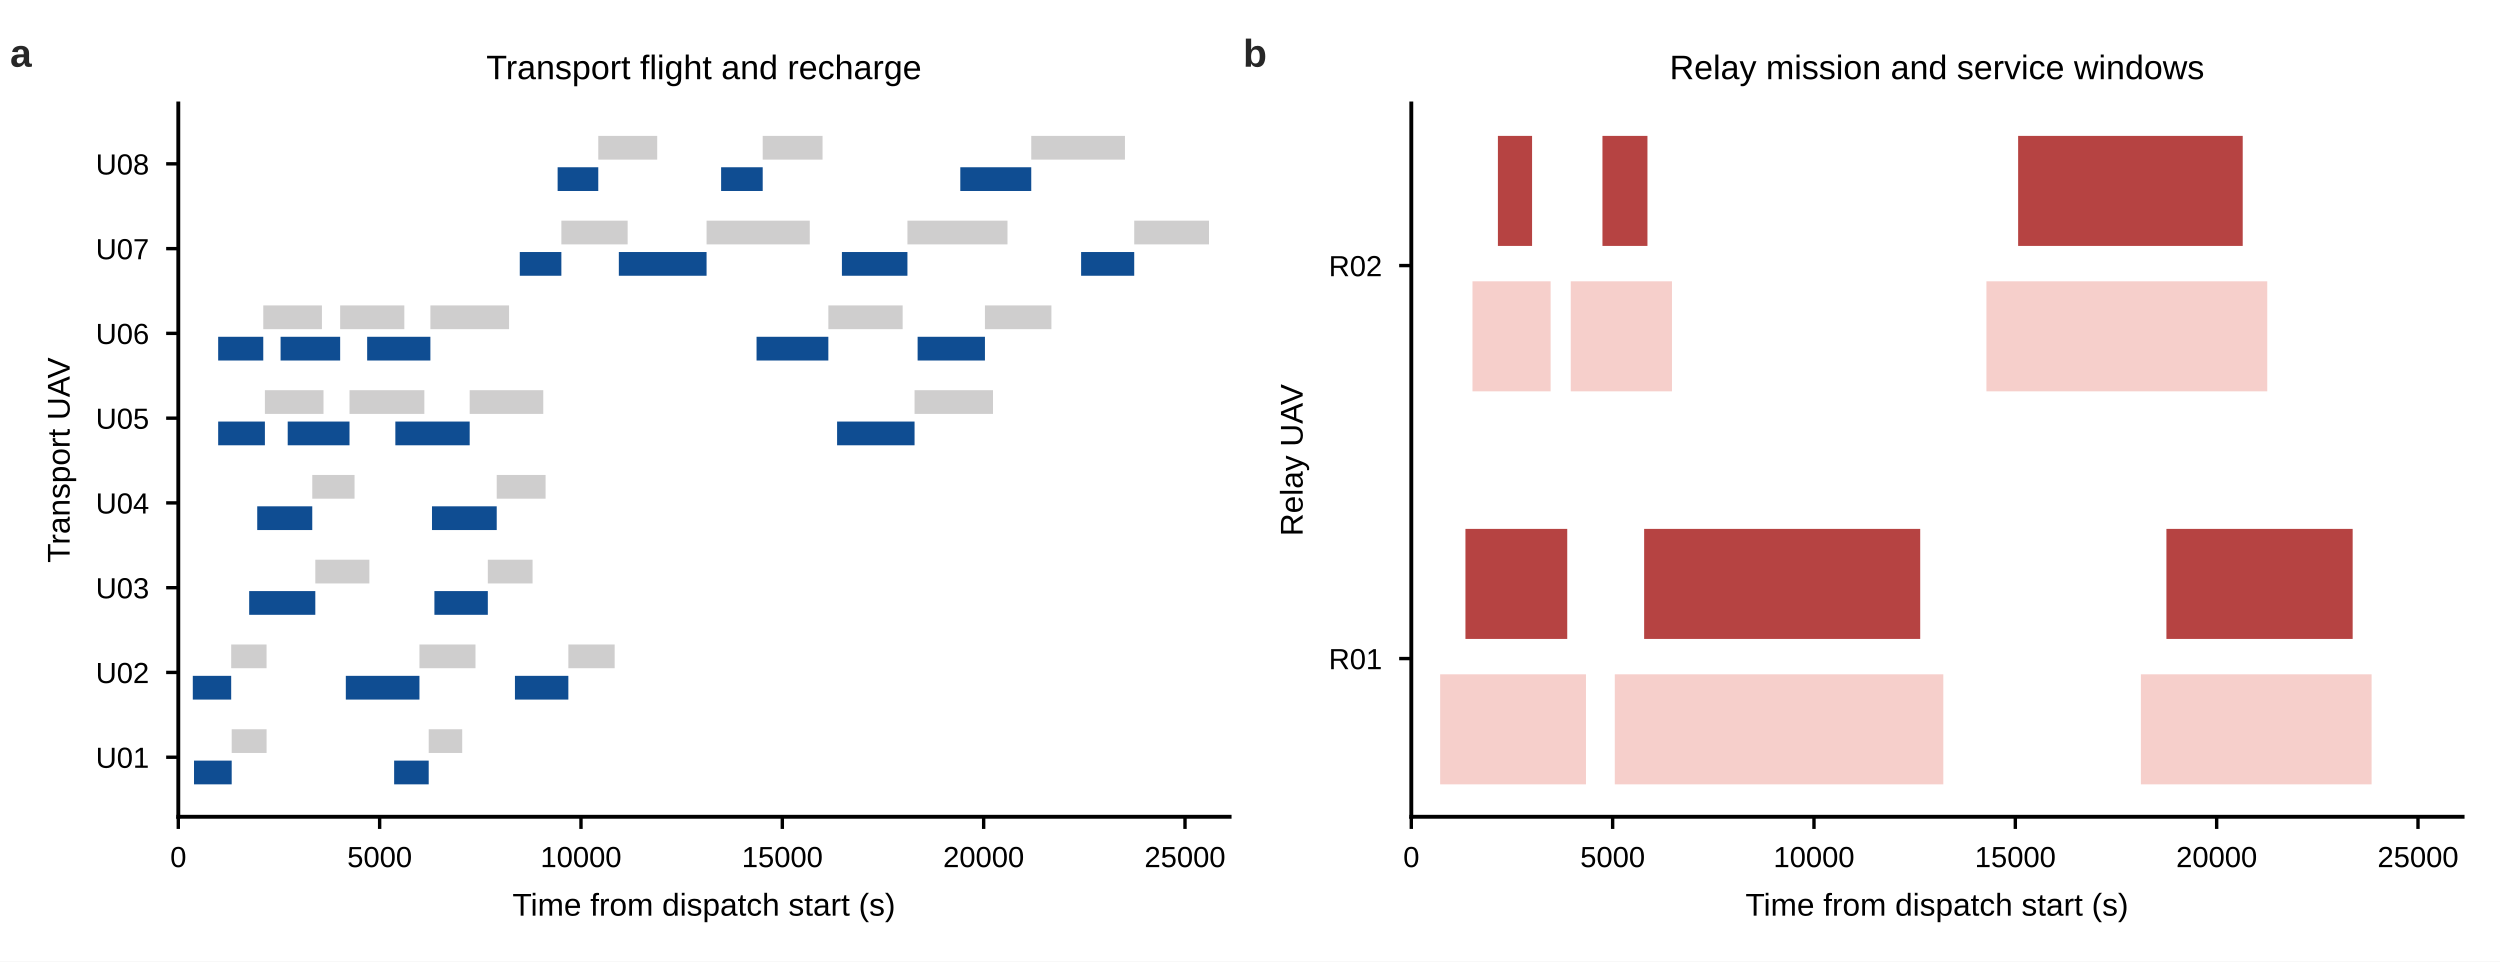
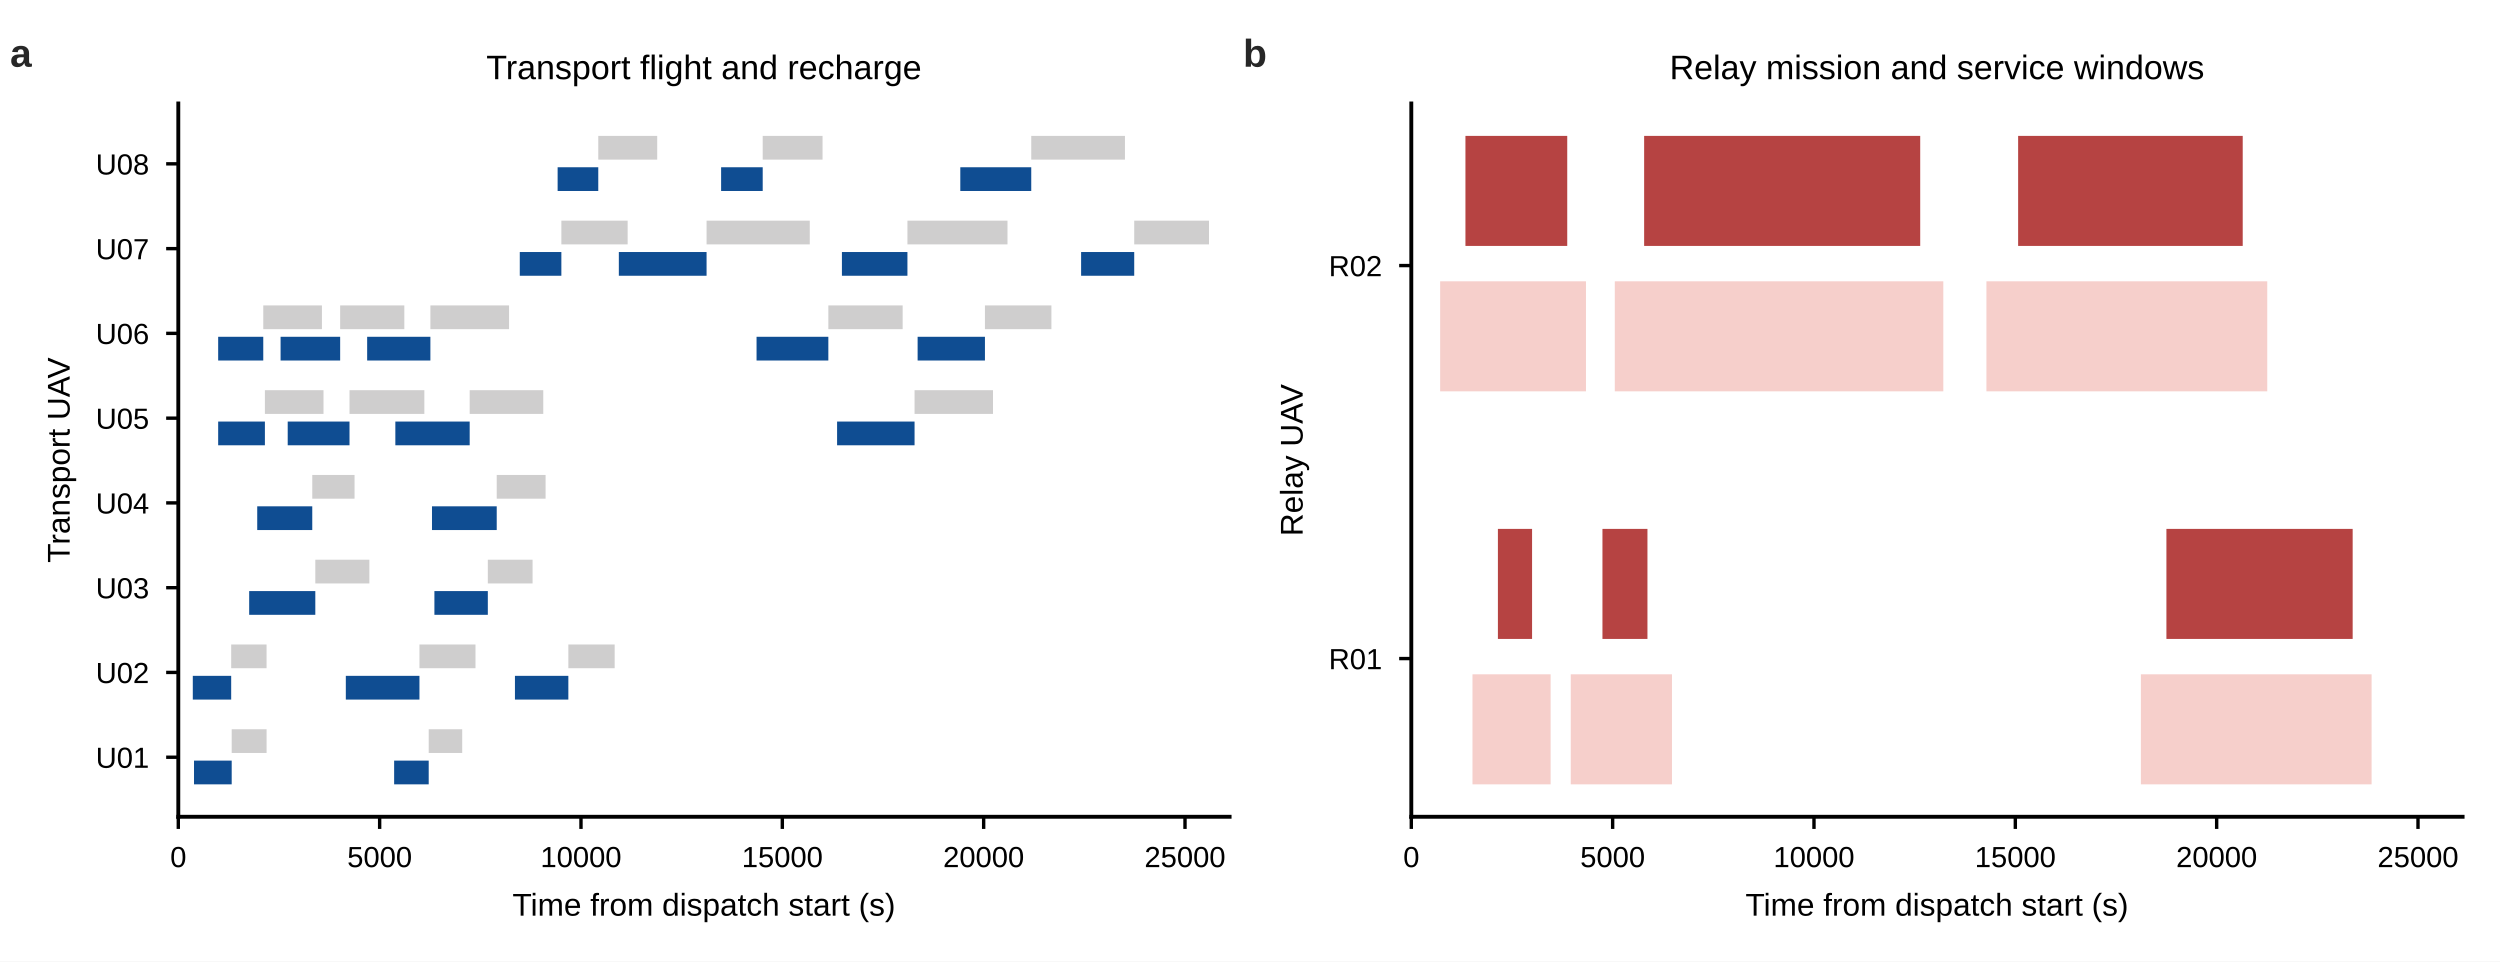
<svg xmlns="http://www.w3.org/2000/svg" xmlns:xlink="http://www.w3.org/1999/xlink" width="514.8pt" height="198pt" viewBox="0 0 514.8 198" version="1.1">
  <defs>
    <style type="text/css">*{stroke-linejoin: round; stroke-linecap: butt}</style>
  </defs>
  <g id="figure_1">
    <g id="patch_1">
      <path d="M 0 198  L 514.8 198  L 514.8 0  L 0 0  z " style="fill: #ffffff" />
    </g>
    <g id="axes_1">
      <g id="patch_2">
        <path d="M 36.716 168.189  L 253.2 168.189  L 253.2 21.306  L 36.716 21.306  z " style="fill: #ffffff" />
      </g>
      <g id="PolyCollection_1">
-         <path d="M 39.95 161.513  L 39.95 156.625  L 47.71 156.625  L 47.71 161.513  z " clip-path="url(#pd5bef47d08)" style="fill: #0f4d92" />
+         <path d="M 39.95 161.513  L 39.95 156.625  L 47.71 156.625  L 47.71 161.513  z " clip-path="url(#p3e036ec866)" style="fill: #0f4d92" />
      </g>
      <g id="PolyCollection_2">
-         <path d="M 47.71 155.054  L 47.71 150.167  L 54.896 150.167  L 54.896 155.054  z " clip-path="url(#pd5bef47d08)" style="fill: #cfcece" />
+         <path d="M 47.71 155.054  L 47.71 150.167  L 54.896 150.167  L 54.896 155.054  z " clip-path="url(#p3e036ec866)" style="fill: #cfcece" />
      </g>
      <g id="PolyCollection_3">
-         <path d="M 81.161 161.513  L 81.161 156.625  L 88.279 156.625  L 88.279 161.513  z " clip-path="url(#pd5bef47d08)" style="fill: #0f4d92" />
+         <path d="M 81.161 161.513  L 81.161 156.625  L 88.279 156.625  L 88.279 161.513  z " clip-path="url(#p3e036ec866)" style="fill: #0f4d92" />
      </g>
      <g id="PolyCollection_4">
-         <path d="M 88.279 155.054  L 88.279 150.167  L 95.178 150.167  L 95.178 155.054  z " clip-path="url(#pd5bef47d08)" style="fill: #cfcece" />
+         <path d="M 88.279 155.054  L 88.279 150.167  L 95.178 150.167  L 95.178 155.054  z " clip-path="url(#p3e036ec866)" style="fill: #cfcece" />
      </g>
      <g id="PolyCollection_5">
-         <path d="M 71.211 144.058  L 71.211 139.17  L 86.373 139.17  L 86.373 144.058  z " clip-path="url(#pd5bef47d08)" style="fill: #0f4d92" />
+         <path d="M 71.211 144.058  L 71.211 139.17  L 86.373 139.17  L 86.373 144.058  z " clip-path="url(#p3e036ec866)" style="fill: #0f4d92" />
      </g>
      <g id="PolyCollection_6">
-         <path d="M 86.373 137.599  L 86.373 132.712  L 97.913 132.712  L 97.913 137.599  z " clip-path="url(#pd5bef47d08)" style="fill: #cfcece" />
+         <path d="M 86.373 137.599  L 86.373 132.712  L 97.913 132.712  L 97.913 137.599  z " clip-path="url(#p3e036ec866)" style="fill: #cfcece" />
      </g>
      <g id="PolyCollection_7">
-         <path d="M 39.701 144.058  L 39.701 139.17  L 47.605 139.17  L 47.605 144.058  z " clip-path="url(#pd5bef47d08)" style="fill: #0f4d92" />
+         <path d="M 39.701 144.058  L 39.701 139.17  L 47.605 139.17  L 47.605 144.058  z " clip-path="url(#p3e036ec866)" style="fill: #0f4d92" />
      </g>
      <g id="PolyCollection_8">
-         <path d="M 47.605 137.599  L 47.605 132.712  L 54.891 132.712  L 54.891 137.599  z " clip-path="url(#pd5bef47d08)" style="fill: #cfcece" />
+         <path d="M 47.605 137.599  L 47.605 132.712  L 54.891 132.712  L 54.891 137.599  z " clip-path="url(#p3e036ec866)" style="fill: #cfcece" />
      </g>
      <g id="PolyCollection_9">
-         <path d="M 106.037 144.058  L 106.037 139.17  L 117.034 139.17  L 117.034 144.058  z " clip-path="url(#pd5bef47d08)" style="fill: #0f4d92" />
+         <path d="M 106.037 144.058  L 106.037 139.17  L 117.034 139.17  L 117.034 144.058  z " clip-path="url(#p3e036ec866)" style="fill: #0f4d92" />
      </g>
      <g id="PolyCollection_10">
-         <path d="M 117.034 137.599  L 117.034 132.712  L 126.573 132.712  L 126.573 137.599  z " clip-path="url(#pd5bef47d08)" style="fill: #cfcece" />
+         <path d="M 117.034 137.599  L 117.034 132.712  L 126.573 132.712  L 126.573 137.599  z " clip-path="url(#p3e036ec866)" style="fill: #cfcece" />
      </g>
      <g id="PolyCollection_11">
-         <path d="M 51.31 126.603  L 51.31 121.715  L 64.929 121.715  L 64.929 126.603  z " clip-path="url(#pd5bef47d08)" style="fill: #0f4d92" />
+         <path d="M 51.31 126.603  L 51.31 121.715  L 64.929 121.715  L 64.929 126.603  z " clip-path="url(#p3e036ec866)" style="fill: #0f4d92" />
      </g>
      <g id="PolyCollection_12">
-         <path d="M 64.929 120.145  L 64.929 115.257  L 76.06 115.257  L 76.06 120.145  z " clip-path="url(#pd5bef47d08)" style="fill: #cfcece" />
+         <path d="M 64.929 120.145  L 64.929 115.257  L 76.06 115.257  L 76.06 120.145  z " clip-path="url(#p3e036ec866)" style="fill: #cfcece" />
      </g>
      <g id="PolyCollection_13">
-         <path d="M 89.453 126.603  L 89.453 121.715  L 100.453 121.715  L 100.453 126.603  z " clip-path="url(#pd5bef47d08)" style="fill: #0f4d92" />
+         <path d="M 89.453 126.603  L 89.453 121.715  L 100.453 121.715  L 100.453 126.603  z " clip-path="url(#p3e036ec866)" style="fill: #0f4d92" />
      </g>
      <g id="PolyCollection_14">
-         <path d="M 100.453 120.145  L 100.453 115.257  L 109.668 115.257  L 109.668 120.145  z " clip-path="url(#pd5bef47d08)" style="fill: #cfcece" />
+         <path d="M 100.453 120.145  L 100.453 115.257  L 109.668 115.257  L 109.668 120.145  z " clip-path="url(#p3e036ec866)" style="fill: #cfcece" />
      </g>
      <g id="PolyCollection_15">
-         <path d="M 52.968 109.148  L 52.968 104.261  L 64.302 104.261  L 64.302 109.148  z " clip-path="url(#pd5bef47d08)" style="fill: #0f4d92" />
+         <path d="M 52.968 109.148  L 52.968 104.261  L 64.302 104.261  L 64.302 109.148  z " clip-path="url(#p3e036ec866)" style="fill: #0f4d92" />
      </g>
      <g id="PolyCollection_16">
-         <path d="M 64.302 102.69  L 64.302 97.802  L 73.009 97.802  L 73.009 102.69  z " clip-path="url(#pd5bef47d08)" style="fill: #cfcece" />
+         <path d="M 64.302 102.69  L 64.302 97.802  L 73.009 97.802  L 73.009 102.69  z " clip-path="url(#p3e036ec866)" style="fill: #cfcece" />
      </g>
      <g id="PolyCollection_17">
-         <path d="M 88.955 109.148  L 88.955 104.261  L 102.285 104.261  L 102.285 109.148  z " clip-path="url(#pd5bef47d08)" style="fill: #0f4d92" />
+         <path d="M 88.955 109.148  L 88.955 104.261  L 102.285 104.261  L 102.285 109.148  z " clip-path="url(#p3e036ec866)" style="fill: #0f4d92" />
      </g>
      <g id="PolyCollection_18">
-         <path d="M 102.285 102.69  L 102.285 97.802  L 112.346 97.802  L 112.346 102.69  z " clip-path="url(#pd5bef47d08)" style="fill: #cfcece" />
+         <path d="M 102.285 102.69  L 102.285 97.802  L 112.346 97.802  L 112.346 102.69  z " clip-path="url(#p3e036ec866)" style="fill: #cfcece" />
      </g>
      <g id="PolyCollection_19">
-         <path d="M 81.41 91.693  L 81.41 86.806  L 96.717 86.806  L 96.717 91.693  z " clip-path="url(#pd5bef47d08)" style="fill: #0f4d92" />
+         <path d="M 81.41 91.693  L 81.41 86.806  L 96.717 86.806  L 96.717 91.693  z " clip-path="url(#p3e036ec866)" style="fill: #0f4d92" />
      </g>
      <g id="PolyCollection_20">
-         <path d="M 96.717 85.235  L 96.717 80.347  L 111.869 80.347  L 111.869 85.235  z " clip-path="url(#pd5bef47d08)" style="fill: #cfcece" />
+         <path d="M 96.717 85.235  L 96.717 80.347  L 111.869 80.347  L 111.869 85.235  z " clip-path="url(#p3e036ec866)" style="fill: #cfcece" />
      </g>
      <g id="PolyCollection_21">
-         <path d="M 172.373 91.693  L 172.373 86.806  L 188.326 86.806  L 188.326 91.693  z " clip-path="url(#pd5bef47d08)" style="fill: #0f4d92" />
+         <path d="M 172.373 91.693  L 172.373 86.806  L 188.326 86.806  L 188.326 91.693  z " clip-path="url(#p3e036ec866)" style="fill: #0f4d92" />
      </g>
      <g id="PolyCollection_22">
-         <path d="M 188.326 85.235  L 188.326 80.347  L 204.478 80.347  L 204.478 85.235  z " clip-path="url(#pd5bef47d08)" style="fill: #cfcece" />
+         <path d="M 188.326 85.235  L 188.326 80.347  L 204.478 80.347  L 204.478 85.235  z " clip-path="url(#p3e036ec866)" style="fill: #cfcece" />
      </g>
      <g id="PolyCollection_23">
-         <path d="M 44.925 91.693  L 44.925 86.806  L 54.548 86.806  L 54.548 91.693  z " clip-path="url(#pd5bef47d08)" style="fill: #0f4d92" />
+         <path d="M 44.925 91.693  L 44.925 86.806  L 54.548 86.806  L 54.548 91.693  z " clip-path="url(#p3e036ec866)" style="fill: #0f4d92" />
      </g>
      <g id="PolyCollection_24">
-         <path d="M 54.548 85.235  L 54.548 80.347  L 66.617 80.347  L 66.617 85.235  z " clip-path="url(#pd5bef47d08)" style="fill: #cfcece" />
+         <path d="M 54.548 85.235  L 54.548 80.347  L 66.617 80.347  L 66.617 85.235  z " clip-path="url(#p3e036ec866)" style="fill: #cfcece" />
      </g>
      <g id="PolyCollection_25">
-         <path d="M 59.245 91.693  L 59.245 86.806  L 71.971 86.806  L 71.971 91.693  z " clip-path="url(#pd5bef47d08)" style="fill: #0f4d92" />
+         <path d="M 59.245 91.693  L 59.245 86.806  L 71.971 86.806  L 71.971 91.693  z " clip-path="url(#p3e036ec866)" style="fill: #0f4d92" />
      </g>
      <g id="PolyCollection_26">
-         <path d="M 71.971 85.235  L 71.971 80.347  L 87.383 80.347  L 87.383 85.235  z " clip-path="url(#pd5bef47d08)" style="fill: #cfcece" />
+         <path d="M 71.971 85.235  L 71.971 80.347  L 87.383 80.347  L 87.383 85.235  z " clip-path="url(#p3e036ec866)" style="fill: #cfcece" />
      </g>
      <g id="PolyCollection_27">
-         <path d="M 75.605 74.238  L 75.605 69.351  L 88.626 69.351  L 88.626 74.238  z " clip-path="url(#pd5bef47d08)" style="fill: #0f4d92" />
+         <path d="M 75.605 74.238  L 75.605 69.351  L 88.626 69.351  L 88.626 74.238  z " clip-path="url(#p3e036ec866)" style="fill: #0f4d92" />
      </g>
      <g id="PolyCollection_28">
-         <path d="M 88.626 67.78  L 88.626 62.892  L 104.828 62.892  L 104.828 67.78  z " clip-path="url(#pd5bef47d08)" style="fill: #cfcece" />
+         <path d="M 88.626 67.78  L 88.626 62.892  L 104.828 62.892  L 104.828 67.78  z " clip-path="url(#p3e036ec866)" style="fill: #cfcece" />
      </g>
      <g id="PolyCollection_29">
-         <path d="M 155.789 74.238  L 155.789 69.351  L 170.572 69.351  L 170.572 74.238  z " clip-path="url(#pd5bef47d08)" style="fill: #0f4d92" />
+         <path d="M 155.789 74.238  L 155.789 69.351  L 170.572 69.351  L 170.572 74.238  z " clip-path="url(#p3e036ec866)" style="fill: #0f4d92" />
      </g>
      <g id="PolyCollection_30">
-         <path d="M 170.572 67.78  L 170.572 62.892  L 185.875 62.892  L 185.875 67.78  z " clip-path="url(#pd5bef47d08)" style="fill: #cfcece" />
+         <path d="M 170.572 67.78  L 170.572 62.892  L 185.875 62.892  L 185.875 67.78  z " clip-path="url(#p3e036ec866)" style="fill: #cfcece" />
      </g>
      <g id="PolyCollection_31">
-         <path d="M 44.925 74.238  L 44.925 69.351  L 54.212 69.351  L 54.212 74.238  z " clip-path="url(#pd5bef47d08)" style="fill: #0f4d92" />
+         <path d="M 44.925 74.238  L 44.925 69.351  L 54.212 69.351  L 54.212 74.238  z " clip-path="url(#p3e036ec866)" style="fill: #0f4d92" />
      </g>
      <g id="PolyCollection_32">
-         <path d="M 54.212 67.78  L 54.212 62.892  L 66.291 62.892  L 66.291 67.78  z " clip-path="url(#pd5bef47d08)" style="fill: #cfcece" />
+         <path d="M 54.212 67.78  L 54.212 62.892  L 66.291 62.892  L 66.291 67.78  z " clip-path="url(#p3e036ec866)" style="fill: #cfcece" />
      </g>
      <g id="PolyCollection_33">
-         <path d="M 57.778 74.238  L 57.778 69.351  L 70.045 69.351  L 70.045 74.238  z " clip-path="url(#pd5bef47d08)" style="fill: #0f4d92" />
+         <path d="M 57.778 74.238  L 57.778 69.351  L 70.045 69.351  L 70.045 74.238  z " clip-path="url(#p3e036ec866)" style="fill: #0f4d92" />
      </g>
      <g id="PolyCollection_34">
-         <path d="M 70.045 67.78  L 70.045 62.892  L 83.259 62.892  L 83.259 67.78  z " clip-path="url(#pd5bef47d08)" style="fill: #cfcece" />
+         <path d="M 70.045 67.78  L 70.045 62.892  L 83.259 62.892  L 83.259 67.78  z " clip-path="url(#p3e036ec866)" style="fill: #cfcece" />
      </g>
      <g id="PolyCollection_35">
-         <path d="M 188.956 74.238  L 188.956 69.351  L 202.819 69.351  L 202.819 74.238  z " clip-path="url(#pd5bef47d08)" style="fill: #0f4d92" />
+         <path d="M 188.956 74.238  L 188.956 69.351  L 202.819 69.351  L 202.819 74.238  z " clip-path="url(#p3e036ec866)" style="fill: #0f4d92" />
      </g>
      <g id="PolyCollection_36">
-         <path d="M 202.819 67.78  L 202.819 62.892  L 216.506 62.892  L 216.506 67.78  z " clip-path="url(#pd5bef47d08)" style="fill: #cfcece" />
+         <path d="M 202.819 67.78  L 202.819 62.892  L 216.506 62.892  L 216.506 67.78  z " clip-path="url(#p3e036ec866)" style="fill: #cfcece" />
      </g>
      <g id="PolyCollection_37">
-         <path d="M 107.032 56.783  L 107.032 51.896  L 115.596 51.896  L 115.596 56.783  z " clip-path="url(#pd5bef47d08)" style="fill: #0f4d92" />
+         <path d="M 107.032 56.783  L 107.032 51.896  L 115.596 51.896  L 115.596 56.783  z " clip-path="url(#p3e036ec866)" style="fill: #0f4d92" />
      </g>
      <g id="PolyCollection_38">
-         <path d="M 115.596 50.325  L 115.596 45.438  L 129.245 45.438  L 129.245 50.325  z " clip-path="url(#pd5bef47d08)" style="fill: #cfcece" />
+         <path d="M 115.596 50.325  L 115.596 45.438  L 129.245 45.438  L 129.245 50.325  z " clip-path="url(#p3e036ec866)" style="fill: #cfcece" />
      </g>
      <g id="PolyCollection_39">
-         <path d="M 173.368 56.783  L 173.368 51.896  L 186.858 51.896  L 186.858 56.783  z " clip-path="url(#pd5bef47d08)" style="fill: #0f4d92" />
+         <path d="M 173.368 56.783  L 173.368 51.896  L 186.858 51.896  L 186.858 56.783  z " clip-path="url(#p3e036ec866)" style="fill: #0f4d92" />
      </g>
      <g id="PolyCollection_40">
-         <path d="M 186.858 50.325  L 186.858 45.438  L 207.462 45.438  L 207.462 50.325  z " clip-path="url(#pd5bef47d08)" style="fill: #cfcece" />
+         <path d="M 186.858 50.325  L 186.858 45.438  L 207.462 45.438  L 207.462 50.325  z " clip-path="url(#p3e036ec866)" style="fill: #cfcece" />
      </g>
      <g id="PolyCollection_41">
-         <path d="M 127.43 56.783  L 127.43 51.896  L 145.497 51.896  L 145.497 56.783  z " clip-path="url(#pd5bef47d08)" style="fill: #0f4d92" />
+         <path d="M 127.43 56.783  L 127.43 51.896  L 145.497 51.896  L 145.497 56.783  z " clip-path="url(#p3e036ec866)" style="fill: #0f4d92" />
      </g>
      <g id="PolyCollection_42">
-         <path d="M 145.497 50.325  L 145.497 45.438  L 166.747 45.438  L 166.747 50.325  z " clip-path="url(#pd5bef47d08)" style="fill: #cfcece" />
+         <path d="M 145.497 50.325  L 145.497 45.438  L 166.747 45.438  L 166.747 50.325  z " clip-path="url(#p3e036ec866)" style="fill: #cfcece" />
      </g>
      <g id="PolyCollection_43">
-         <path d="M 222.622 56.783  L 222.622 51.896  L 233.558 51.896  L 233.558 56.783  z " clip-path="url(#pd5bef47d08)" style="fill: #0f4d92" />
+         <path d="M 222.622 56.783  L 222.622 51.896  L 233.558 51.896  L 233.558 56.783  z " clip-path="url(#p3e036ec866)" style="fill: #0f4d92" />
      </g>
      <g id="PolyCollection_44">
-         <path d="M 233.558 50.325  L 233.558 45.438  L 248.955 45.438  L 248.955 50.325  z " clip-path="url(#pd5bef47d08)" style="fill: #cfcece" />
+         <path d="M 233.558 50.325  L 233.558 45.438  L 248.955 45.438  L 248.955 50.325  z " clip-path="url(#p3e036ec866)" style="fill: #cfcece" />
      </g>
      <g id="PolyCollection_45">
-         <path d="M 148.492 39.328  L 148.492 34.441  L 157.056 34.441  L 157.056 39.328  z " clip-path="url(#pd5bef47d08)" style="fill: #0f4d92" />
+         <path d="M 148.492 39.328  L 148.492 34.441  L 157.056 34.441  L 157.056 39.328  z " clip-path="url(#p3e036ec866)" style="fill: #0f4d92" />
      </g>
      <g id="PolyCollection_46">
-         <path d="M 157.056 32.87  L 157.056 27.983  L 169.378 27.983  L 169.378 32.87  z " clip-path="url(#pd5bef47d08)" style="fill: #cfcece" />
+         <path d="M 157.056 32.87  L 157.056 27.983  L 169.378 27.983  L 169.378 32.87  z " clip-path="url(#p3e036ec866)" style="fill: #cfcece" />
      </g>
      <g id="PolyCollection_47">
-         <path d="M 197.746 39.328  L 197.746 34.441  L 212.355 34.441  L 212.355 39.328  z " clip-path="url(#pd5bef47d08)" style="fill: #0f4d92" />
+         <path d="M 197.746 39.328  L 197.746 34.441  L 212.355 34.441  L 212.355 39.328  z " clip-path="url(#p3e036ec866)" style="fill: #0f4d92" />
      </g>
      <g id="PolyCollection_48">
-         <path d="M 212.355 32.87  L 212.355 27.983  L 231.652 27.983  L 231.652 32.87  z " clip-path="url(#pd5bef47d08)" style="fill: #cfcece" />
+         <path d="M 212.355 32.87  L 212.355 27.983  L 231.652 27.983  L 231.652 32.87  z " clip-path="url(#p3e036ec866)" style="fill: #cfcece" />
      </g>
      <g id="PolyCollection_49">
-         <path d="M 114.826 39.328  L 114.826 34.441  L 123.196 34.441  L 123.196 39.328  z " clip-path="url(#pd5bef47d08)" style="fill: #0f4d92" />
+         <path d="M 114.826 39.328  L 114.826 34.441  L 123.196 34.441  L 123.196 39.328  z " clip-path="url(#p3e036ec866)" style="fill: #0f4d92" />
      </g>
      <g id="PolyCollection_50">
-         <path d="M 123.196 32.87  L 123.196 27.983  L 135.331 27.983  L 135.331 32.87  z " clip-path="url(#pd5bef47d08)" style="fill: #cfcece" />
+         <path d="M 123.196 32.87  L 123.196 27.983  L 135.331 27.983  L 135.331 32.87  z " clip-path="url(#p3e036ec866)" style="fill: #cfcece" />
      </g>
      <g id="matplotlib.axis_1">
        <g id="xtick_1">
          <g id="line2d_1">
            <defs>
-               <path id="m8fc53df256" d="M 0 0  L 0 2.5  " style="stroke: #000000; stroke-width: 0.7" />
+               <path id="m48cc3e460d" d="M 0 0  L 0 2.5  " style="stroke: #000000; stroke-width: 0.7" />
            </defs>
            <g>
-               <use xlink:href="#m8fc53df256" x="36.716" y="168.189" style="stroke: #000000; stroke-width: 0.7" />
+               <use xlink:href="#m48cc3e460d" x="36.716" y="168.189" style="stroke: #000000; stroke-width: 0.7" />
            </g>
          </g>
          <g id="text_1">
            <text style="font-size: 6px; font-family: 'Arial', 'DejaVu Sans', 'Liberation Sans', sans-serif; text-anchor: middle" x="36.716" y="178.557" transform="rotate(-0 36.716 178.5573)">0</text>
          </g>
        </g>
        <g id="xtick_2">
          <g id="line2d_2">
            <g>
-               <use xlink:href="#m8fc53df256" x="78.176" y="168.189" style="stroke: #000000; stroke-width: 0.7" />
+               <use xlink:href="#m48cc3e460d" x="78.176" y="168.189" style="stroke: #000000; stroke-width: 0.7" />
            </g>
          </g>
          <g id="text_2">
            <text style="font-size: 6px; font-family: 'Arial', 'DejaVu Sans', 'Liberation Sans', sans-serif; text-anchor: middle" x="78.176" y="178.557" transform="rotate(-0 78.17583 178.5573)">5000</text>
          </g>
        </g>
        <g id="xtick_3">
          <g id="line2d_3">
            <g>
-               <use xlink:href="#m8fc53df256" x="119.636" y="168.189" style="stroke: #000000; stroke-width: 0.7" />
+               <use xlink:href="#m48cc3e460d" x="119.636" y="168.189" style="stroke: #000000; stroke-width: 0.7" />
            </g>
          </g>
          <g id="text_3">
            <text style="font-size: 6px; font-family: 'Arial', 'DejaVu Sans', 'Liberation Sans', sans-serif; text-anchor: middle" x="119.636" y="178.557" transform="rotate(-0 119.6357 178.5573)">10000</text>
          </g>
        </g>
        <g id="xtick_4">
          <g id="line2d_4">
            <g>
-               <use xlink:href="#m8fc53df256" x="161.095" y="168.189" style="stroke: #000000; stroke-width: 0.7" />
+               <use xlink:href="#m48cc3e460d" x="161.095" y="168.189" style="stroke: #000000; stroke-width: 0.7" />
            </g>
          </g>
          <g id="text_4">
            <text style="font-size: 6px; font-family: 'Arial', 'DejaVu Sans', 'Liberation Sans', sans-serif; text-anchor: middle" x="161.095" y="178.557" transform="rotate(-0 161.0955 178.5573)">15000</text>
          </g>
        </g>
        <g id="xtick_5">
          <g id="line2d_5">
            <g>
-               <use xlink:href="#m8fc53df256" x="202.555" y="168.189" style="stroke: #000000; stroke-width: 0.7" />
+               <use xlink:href="#m48cc3e460d" x="202.555" y="168.189" style="stroke: #000000; stroke-width: 0.7" />
            </g>
          </g>
          <g id="text_5">
            <text style="font-size: 6px; font-family: 'Arial', 'DejaVu Sans', 'Liberation Sans', sans-serif; text-anchor: middle" x="202.555" y="178.557" transform="rotate(-0 202.5553 178.5573)">20000</text>
          </g>
        </g>
        <g id="xtick_6">
          <g id="line2d_6">
            <g>
-               <use xlink:href="#m8fc53df256" x="244.015" y="168.189" style="stroke: #000000; stroke-width: 0.7" />
+               <use xlink:href="#m48cc3e460d" x="244.015" y="168.189" style="stroke: #000000; stroke-width: 0.7" />
            </g>
          </g>
          <g id="text_6">
            <text style="font-size: 6px; font-family: 'Arial', 'DejaVu Sans', 'Liberation Sans', sans-serif; text-anchor: middle" x="244.015" y="178.557" transform="rotate(-0 244.0152 178.5573)">25000</text>
          </g>
        </g>
        <g id="text_7">
          <text style="font-size: 6.5px; font-family: 'Arial', 'DejaVu Sans', 'Liberation Sans', sans-serif; text-anchor: middle" x="144.958" y="188.552" transform="rotate(-0 144.958 188.5522)">Time from dispatch start (s)</text>
        </g>
      </g>
      <g id="matplotlib.axis_2">
        <g id="ytick_1">
          <g id="line2d_7">
            <defs>
-               <path id="ma803a36aa2" d="M 0 0  L -2.5 0  " style="stroke: #000000; stroke-width: 0.7" />
+               <path id="m614801300e" d="M 0 0  L -2.5 0  " style="stroke: #000000; stroke-width: 0.7" />
            </defs>
            <g>
-               <use xlink:href="#ma803a36aa2" x="36.716" y="155.927" style="stroke: #000000; stroke-width: 0.7" />
+               <use xlink:href="#m614801300e" x="36.716" y="155.927" style="stroke: #000000; stroke-width: 0.7" />
            </g>
          </g>
          <g id="text_8">
            <text style="font-size: 6px; font-family: 'Arial', 'DejaVu Sans', 'Liberation Sans', sans-serif; text-anchor: end" x="30.716" y="158.111" transform="rotate(-0 30.716 158.1112)">U01</text>
          </g>
        </g>
        <g id="ytick_2">
          <g id="line2d_8">
            <g>
-               <use xlink:href="#ma803a36aa2" x="36.716" y="138.472" style="stroke: #000000; stroke-width: 0.7" />
+               <use xlink:href="#m614801300e" x="36.716" y="138.472" style="stroke: #000000; stroke-width: 0.7" />
            </g>
          </g>
          <g id="text_9">
            <text style="font-size: 6px; font-family: 'Arial', 'DejaVu Sans', 'Liberation Sans', sans-serif; text-anchor: end" x="30.716" y="140.656" transform="rotate(-0 30.716 140.6563)">U02</text>
          </g>
        </g>
        <g id="ytick_3">
          <g id="line2d_9">
            <g>
-               <use xlink:href="#ma803a36aa2" x="36.716" y="121.017" style="stroke: #000000; stroke-width: 0.7" />
+               <use xlink:href="#m614801300e" x="36.716" y="121.017" style="stroke: #000000; stroke-width: 0.7" />
            </g>
          </g>
          <g id="text_10">
            <text style="font-size: 6px; font-family: 'Arial', 'DejaVu Sans', 'Liberation Sans', sans-serif; text-anchor: end" x="30.716" y="123.201" transform="rotate(-0 30.716 123.2014)">U03</text>
          </g>
        </g>
        <g id="ytick_4">
          <g id="line2d_10">
            <g>
-               <use xlink:href="#ma803a36aa2" x="36.716" y="103.562" style="stroke: #000000; stroke-width: 0.7" />
+               <use xlink:href="#m614801300e" x="36.716" y="103.562" style="stroke: #000000; stroke-width: 0.7" />
            </g>
          </g>
          <g id="text_11">
            <text style="font-size: 6px; font-family: 'Arial', 'DejaVu Sans', 'Liberation Sans', sans-serif; text-anchor: end" x="30.716" y="105.746" transform="rotate(-0 30.716 105.7465)">U04</text>
          </g>
        </g>
        <g id="ytick_5">
          <g id="line2d_11">
            <g>
-               <use xlink:href="#ma803a36aa2" x="36.716" y="86.108" style="stroke: #000000; stroke-width: 0.7" />
+               <use xlink:href="#m614801300e" x="36.716" y="86.108" style="stroke: #000000; stroke-width: 0.7" />
            </g>
          </g>
          <g id="text_12">
            <text style="font-size: 6px; font-family: 'Arial', 'DejaVu Sans', 'Liberation Sans', sans-serif; text-anchor: end" x="30.716" y="88.292" transform="rotate(-0 30.716 88.29159)">U05</text>
          </g>
        </g>
        <g id="ytick_6">
          <g id="line2d_12">
            <g>
-               <use xlink:href="#ma803a36aa2" x="36.716" y="68.653" style="stroke: #000000; stroke-width: 0.7" />
+               <use xlink:href="#m614801300e" x="36.716" y="68.653" style="stroke: #000000; stroke-width: 0.7" />
            </g>
          </g>
          <g id="text_13">
            <text style="font-size: 6px; font-family: 'Arial', 'DejaVu Sans', 'Liberation Sans', sans-serif; text-anchor: end" x="30.716" y="70.837" transform="rotate(-0 30.716 70.83669)">U06</text>
          </g>
        </g>
        <g id="ytick_7">
          <g id="line2d_13">
            <g>
-               <use xlink:href="#ma803a36aa2" x="36.716" y="51.198" style="stroke: #000000; stroke-width: 0.7" />
+               <use xlink:href="#m614801300e" x="36.716" y="51.198" style="stroke: #000000; stroke-width: 0.7" />
            </g>
          </g>
          <g id="text_14">
            <text style="font-size: 6px; font-family: 'Arial', 'DejaVu Sans', 'Liberation Sans', sans-serif; text-anchor: end" x="30.716" y="53.382" transform="rotate(-0 30.716 53.3818)">U07</text>
          </g>
        </g>
        <g id="ytick_8">
          <g id="line2d_14">
            <g>
-               <use xlink:href="#ma803a36aa2" x="36.716" y="33.743" style="stroke: #000000; stroke-width: 0.7" />
+               <use xlink:href="#m614801300e" x="36.716" y="33.743" style="stroke: #000000; stroke-width: 0.7" />
            </g>
          </g>
          <g id="text_15">
            <text style="font-size: 6px; font-family: 'Arial', 'DejaVu Sans', 'Liberation Sans', sans-serif; text-anchor: end" x="30.716" y="35.927" transform="rotate(-0 30.716 35.92691)">U08</text>
          </g>
        </g>
        <g id="text_16">
          <text style="font-size: 6.5px; font-family: 'Arial', 'DejaVu Sans', 'Liberation Sans', sans-serif; text-anchor: middle" x="14.342" y="94.748" transform="rotate(-90 14.34183 94.74768)">Transport UAV</text>
        </g>
      </g>
      <g id="patch_3">
        <path d="M 36.716 168.189  L 36.716 21.306  " style="fill: none; stroke: #000000; stroke-width: 0.8; stroke-linejoin: miter; stroke-linecap: square" />
      </g>
      <g id="patch_4">
        <path d="M 36.716 168.189  L 253.2 168.189  " style="fill: none; stroke: #000000; stroke-width: 0.8; stroke-linejoin: miter; stroke-linecap: square" />
      </g>
      <g id="text_17">
        <text style="font-weight: 700; font-size: 8px; font-family: 'Arial', 'DejaVu Sans', 'Liberation Sans', sans-serif; text-anchor: start; fill: #272727" x="2.079" y="13.747" transform="rotate(-0 2.07856 13.7473)">a</text>
      </g>
      <g id="text_18">
        <text style="font-size: 7px; font-family: 'Arial', 'DejaVu Sans', 'Liberation Sans', sans-serif; text-anchor: middle" x="144.958" y="16.306" transform="rotate(-0 144.958 16.30621)">Transport flight and recharge</text>
      </g>
    </g>
    <g id="axes_2">
      <g id="patch_5">
        <path d="M 290.616 168.189  L 507.1 168.189  L 507.1 21.306  L 290.616 21.306  z " style="fill: #ffffff" />
      </g>
      <g id="PolyCollection_51">
-         <path d="M 296.555 161.513  L 296.555 138.853  L 326.583 138.853  L 326.583 161.513  z " clip-path="url(#p4563130def)" style="fill: #f6cfcb" />
+         <path d="M 303.214 161.513  L 303.214 138.853  L 319.306 138.853  L 319.306 161.513  z " clip-path="url(#p67c2d5de5c)" style="fill: #f6cfcb" />
      </g>
      <g id="PolyCollection_52">
-         <path d="M 301.764 131.57  L 301.764 108.91  L 322.726 108.91  L 322.726 131.57  z " clip-path="url(#p4563130def)" style="fill: #b64342" />
+         <path d="M 308.448 131.57  L 308.448 108.91  L 315.484 108.91  L 315.484 131.57  z " clip-path="url(#p67c2d5de5c)" style="fill: #b64342" />
      </g>
      <g id="PolyCollection_53">
-         <path d="M 332.518 161.513  L 332.518 138.853  L 400.165 138.853  L 400.165 161.513  z " clip-path="url(#p4563130def)" style="fill: #f6cfcb" />
+         <path d="M 323.448 161.513  L 323.448 138.853  L 344.294 138.853  L 344.294 161.513  z " clip-path="url(#p67c2d5de5c)" style="fill: #f6cfcb" />
      </g>
      <g id="PolyCollection_54">
-         <path d="M 338.561 131.57  L 338.561 108.91  L 395.41 108.91  L 395.41 131.57  z " clip-path="url(#p4563130def)" style="fill: #b64342" />
+         <path d="M 329.977 131.57  L 329.977 108.91  L 339.243 108.91  L 339.243 131.57  z " clip-path="url(#p67c2d5de5c)" style="fill: #b64342" />
      </g>
      <g id="PolyCollection_55">
-         <path d="M 440.852 161.513  L 440.852 138.853  L 488.361 138.853  L 488.361 161.513  z " clip-path="url(#p4563130def)" style="fill: #f6cfcb" />
+         <path d="M 440.852 161.513  L 440.852 138.853  L 488.361 138.853  L 488.361 161.513  z " clip-path="url(#p67c2d5de5c)" style="fill: #f6cfcb" />
      </g>
      <g id="PolyCollection_56">
-         <path d="M 446.108 131.57  L 446.108 108.91  L 484.461 108.91  L 484.461 131.57  z " clip-path="url(#p4563130def)" style="fill: #b64342" />
+         <path d="M 446.108 131.57  L 446.108 108.91  L 484.461 108.91  L 484.461 131.57  z " clip-path="url(#p67c2d5de5c)" style="fill: #b64342" />
      </g>
      <g id="PolyCollection_57">
-         <path d="M 303.214 80.585  L 303.214 57.926  L 319.306 57.926  L 319.306 80.585  z " clip-path="url(#p4563130def)" style="fill: #f6cfcb" />
+         <path d="M 296.555 80.585  L 296.555 57.926  L 326.583 57.926  L 326.583 80.585  z " clip-path="url(#p67c2d5de5c)" style="fill: #f6cfcb" />
      </g>
      <g id="PolyCollection_58">
-         <path d="M 308.448 50.642  L 308.448 27.983  L 315.484 27.983  L 315.484 50.642  z " clip-path="url(#p4563130def)" style="fill: #b64342" />
+         <path d="M 301.764 50.642  L 301.764 27.983  L 322.726 27.983  L 322.726 50.642  z " clip-path="url(#p67c2d5de5c)" style="fill: #b64342" />
      </g>
      <g id="PolyCollection_59">
-         <path d="M 323.448 80.585  L 323.448 57.926  L 344.294 57.926  L 344.294 80.585  z " clip-path="url(#p4563130def)" style="fill: #f6cfcb" />
+         <path d="M 332.518 80.585  L 332.518 57.926  L 400.165 57.926  L 400.165 80.585  z " clip-path="url(#p67c2d5de5c)" style="fill: #f6cfcb" />
      </g>
      <g id="PolyCollection_60">
-         <path d="M 329.977 50.642  L 329.977 27.983  L 339.243 27.983  L 339.243 50.642  z " clip-path="url(#p4563130def)" style="fill: #b64342" />
+         <path d="M 338.561 50.642  L 338.561 27.983  L 395.41 27.983  L 395.41 50.642  z " clip-path="url(#p67c2d5de5c)" style="fill: #b64342" />
      </g>
      <g id="PolyCollection_61">
-         <path d="M 409.044 80.585  L 409.044 57.926  L 466.872 57.926  L 466.872 80.585  z " clip-path="url(#p4563130def)" style="fill: #f6cfcb" />
+         <path d="M 409.044 80.585  L 409.044 57.926  L 466.872 57.926  L 466.872 80.585  z " clip-path="url(#p67c2d5de5c)" style="fill: #f6cfcb" />
      </g>
      <g id="PolyCollection_62">
-         <path d="M 415.573 50.642  L 415.573 27.983  L 461.821 27.983  L 461.821 50.642  z " clip-path="url(#p4563130def)" style="fill: #b64342" />
+         <path d="M 415.573 50.642  L 415.573 27.983  L 461.821 27.983  L 461.821 50.642  z " clip-path="url(#p67c2d5de5c)" style="fill: #b64342" />
      </g>
      <g id="matplotlib.axis_3">
        <g id="xtick_7">
          <g id="line2d_15">
            <g>
-               <use xlink:href="#m8fc53df256" x="290.616" y="168.189" style="stroke: #000000; stroke-width: 0.7" />
+               <use xlink:href="#m48cc3e460d" x="290.616" y="168.189" style="stroke: #000000; stroke-width: 0.7" />
            </g>
          </g>
          <g id="text_19">
            <text style="font-size: 6px; font-family: 'Arial', 'DejaVu Sans', 'Liberation Sans', sans-serif; text-anchor: middle" x="290.616" y="178.557" transform="rotate(-0 290.616 178.5573)">0</text>
          </g>
        </g>
        <g id="xtick_8">
          <g id="line2d_16">
            <g>
-               <use xlink:href="#m8fc53df256" x="332.076" y="168.189" style="stroke: #000000; stroke-width: 0.7" />
+               <use xlink:href="#m48cc3e460d" x="332.076" y="168.189" style="stroke: #000000; stroke-width: 0.7" />
            </g>
          </g>
          <g id="text_20">
            <text style="font-size: 6px; font-family: 'Arial', 'DejaVu Sans', 'Liberation Sans', sans-serif; text-anchor: middle" x="332.076" y="178.557" transform="rotate(-0 332.0758 178.5573)">5000</text>
          </g>
        </g>
        <g id="xtick_9">
          <g id="line2d_17">
            <g>
-               <use xlink:href="#m8fc53df256" x="373.536" y="168.189" style="stroke: #000000; stroke-width: 0.7" />
+               <use xlink:href="#m48cc3e460d" x="373.536" y="168.189" style="stroke: #000000; stroke-width: 0.7" />
            </g>
          </g>
          <g id="text_21">
            <text style="font-size: 6px; font-family: 'Arial', 'DejaVu Sans', 'Liberation Sans', sans-serif; text-anchor: middle" x="373.536" y="178.557" transform="rotate(-0 373.5357 178.5573)">10000</text>
          </g>
        </g>
        <g id="xtick_10">
          <g id="line2d_18">
            <g>
-               <use xlink:href="#m8fc53df256" x="414.995" y="168.189" style="stroke: #000000; stroke-width: 0.7" />
+               <use xlink:href="#m48cc3e460d" x="414.995" y="168.189" style="stroke: #000000; stroke-width: 0.7" />
            </g>
          </g>
          <g id="text_22">
            <text style="font-size: 6px; font-family: 'Arial', 'DejaVu Sans', 'Liberation Sans', sans-serif; text-anchor: middle" x="414.995" y="178.557" transform="rotate(-0 414.9955 178.5573)">15000</text>
          </g>
        </g>
        <g id="xtick_11">
          <g id="line2d_19">
            <g>
-               <use xlink:href="#m8fc53df256" x="456.455" y="168.189" style="stroke: #000000; stroke-width: 0.7" />
+               <use xlink:href="#m48cc3e460d" x="456.455" y="168.189" style="stroke: #000000; stroke-width: 0.7" />
            </g>
          </g>
          <g id="text_23">
            <text style="font-size: 6px; font-family: 'Arial', 'DejaVu Sans', 'Liberation Sans', sans-serif; text-anchor: middle" x="456.455" y="178.557" transform="rotate(-0 456.4553 178.5573)">20000</text>
          </g>
        </g>
        <g id="xtick_12">
          <g id="line2d_20">
            <g>
-               <use xlink:href="#m8fc53df256" x="497.915" y="168.189" style="stroke: #000000; stroke-width: 0.7" />
+               <use xlink:href="#m48cc3e460d" x="497.915" y="168.189" style="stroke: #000000; stroke-width: 0.7" />
            </g>
          </g>
          <g id="text_24">
            <text style="font-size: 6px; font-family: 'Arial', 'DejaVu Sans', 'Liberation Sans', sans-serif; text-anchor: middle" x="497.915" y="178.557" transform="rotate(-0 497.9151 178.5573)">25000</text>
          </g>
        </g>
        <g id="text_25">
          <text style="font-size: 6.5px; font-family: 'Arial', 'DejaVu Sans', 'Liberation Sans', sans-serif; text-anchor: middle" x="398.858" y="188.552" transform="rotate(-0 398.858 188.5522)">Time from dispatch start (s)</text>
        </g>
      </g>
      <g id="matplotlib.axis_4">
        <g id="ytick_9">
          <g id="line2d_21">
            <g>
-               <use xlink:href="#ma803a36aa2" x="290.616" y="135.616" style="stroke: #000000; stroke-width: 0.7" />
+               <use xlink:href="#m614801300e" x="290.616" y="135.616" style="stroke: #000000; stroke-width: 0.7" />
            </g>
          </g>
          <g id="text_26">
            <text style="font-size: 6px; font-family: 'Arial', 'DejaVu Sans', 'Liberation Sans', sans-serif; text-anchor: end" x="284.616" y="137.8" transform="rotate(-0 284.616 137.8)">R01</text>
          </g>
        </g>
        <g id="ytick_10">
          <g id="line2d_22">
            <g>
-               <use xlink:href="#ma803a36aa2" x="290.616" y="54.689" style="stroke: #000000; stroke-width: 0.7" />
+               <use xlink:href="#m614801300e" x="290.616" y="54.689" style="stroke: #000000; stroke-width: 0.7" />
            </g>
          </g>
          <g id="text_27">
            <text style="font-size: 6px; font-family: 'Arial', 'DejaVu Sans', 'Liberation Sans', sans-serif; text-anchor: end" x="284.616" y="56.873" transform="rotate(-0 284.616 56.87278)">R02</text>
          </g>
        </g>
        <g id="text_28">
          <text style="font-size: 6.5px; font-family: 'Arial', 'DejaVu Sans', 'Liberation Sans', sans-serif; text-anchor: middle" x="268.242" y="94.748" transform="rotate(-90 268.2417 94.74768)">Relay UAV</text>
        </g>
      </g>
      <g id="patch_6">
        <path d="M 290.616 168.189  L 290.616 21.306  " style="fill: none; stroke: #000000; stroke-width: 0.8; stroke-linejoin: miter; stroke-linecap: square" />
      </g>
      <g id="patch_7">
        <path d="M 290.616 168.189  L 507.1 168.189  " style="fill: none; stroke: #000000; stroke-width: 0.8; stroke-linejoin: miter; stroke-linecap: square" />
      </g>
      <g id="text_29">
        <text style="font-weight: 700; font-size: 8px; font-family: 'Arial', 'DejaVu Sans', 'Liberation Sans', sans-serif; text-anchor: start; fill: #272727" x="255.979" y="13.747" transform="rotate(-0 255.9786 13.7473)">b</text>
      </g>
      <g id="text_30">
        <text style="font-size: 7px; font-family: 'Arial', 'DejaVu Sans', 'Liberation Sans', sans-serif; text-anchor: middle" x="398.858" y="16.306" transform="rotate(-0 398.858 16.30621)">Relay mission and service windows</text>
      </g>
    </g>
  </g>
  <defs>
-     <clipPath id="pd5bef47d08">
+     <clipPath id="p3e036ec866">
      <rect x="36.716" y="21.306" width="216.484" height="146.883" />
    </clipPath>
-     <clipPath id="p4563130def">
+     <clipPath id="p67c2d5de5c">
      <rect x="290.616" y="21.306" width="216.484" height="146.883" />
    </clipPath>
  </defs>
</svg>
